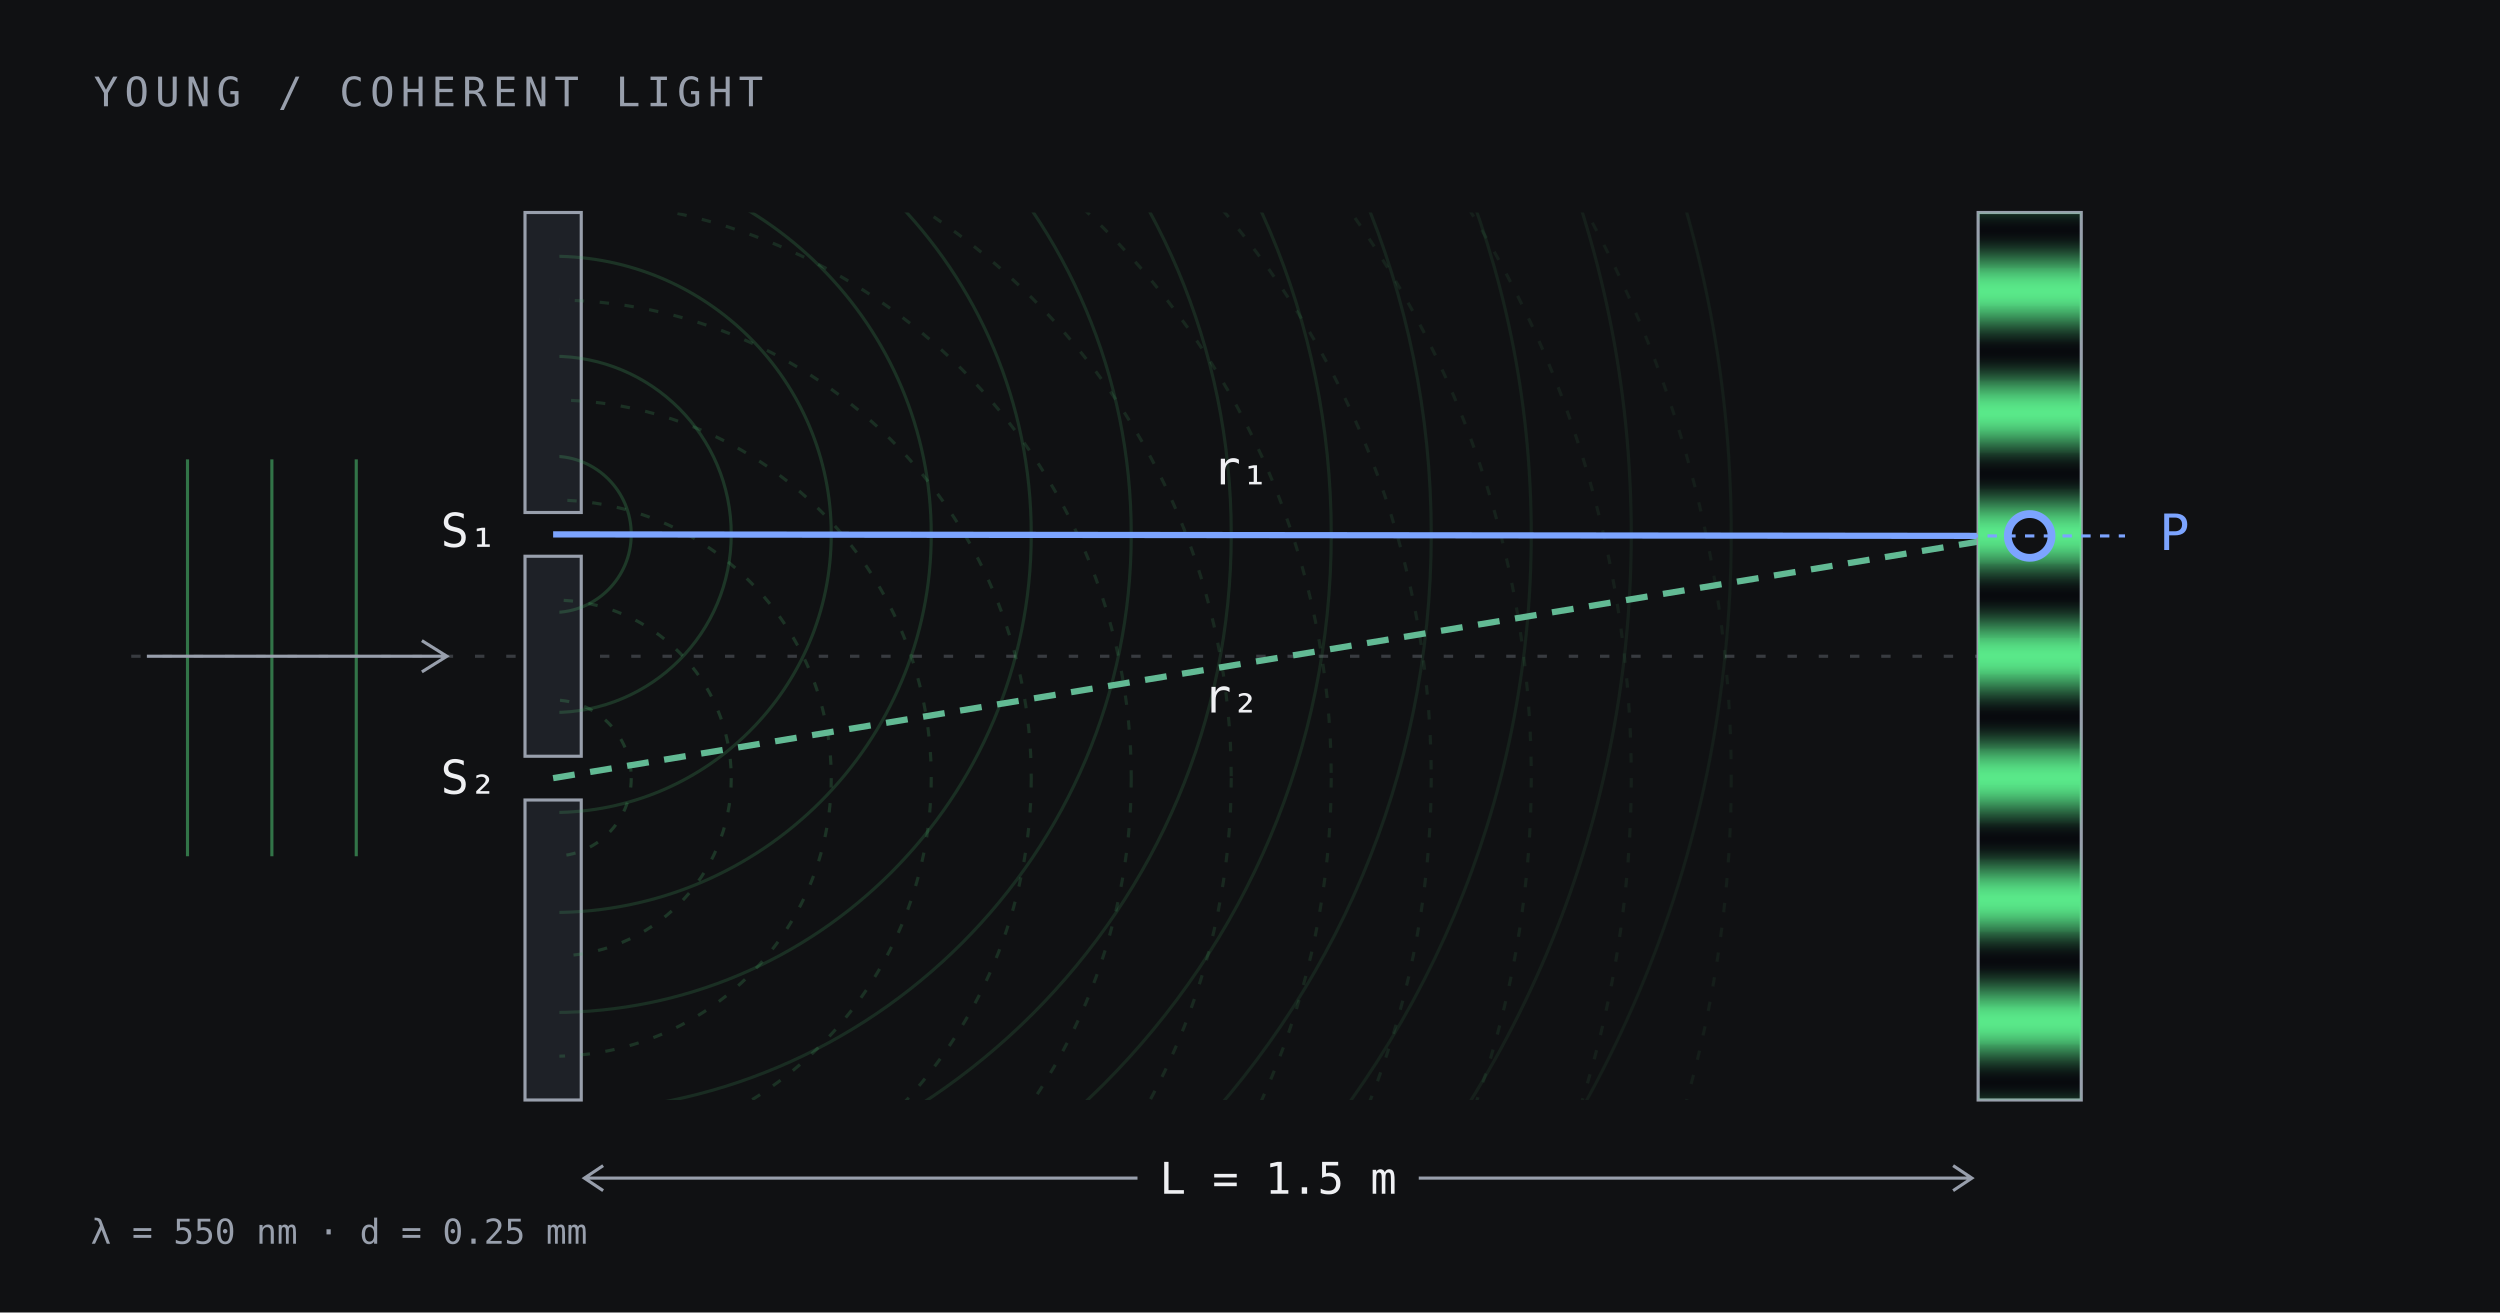
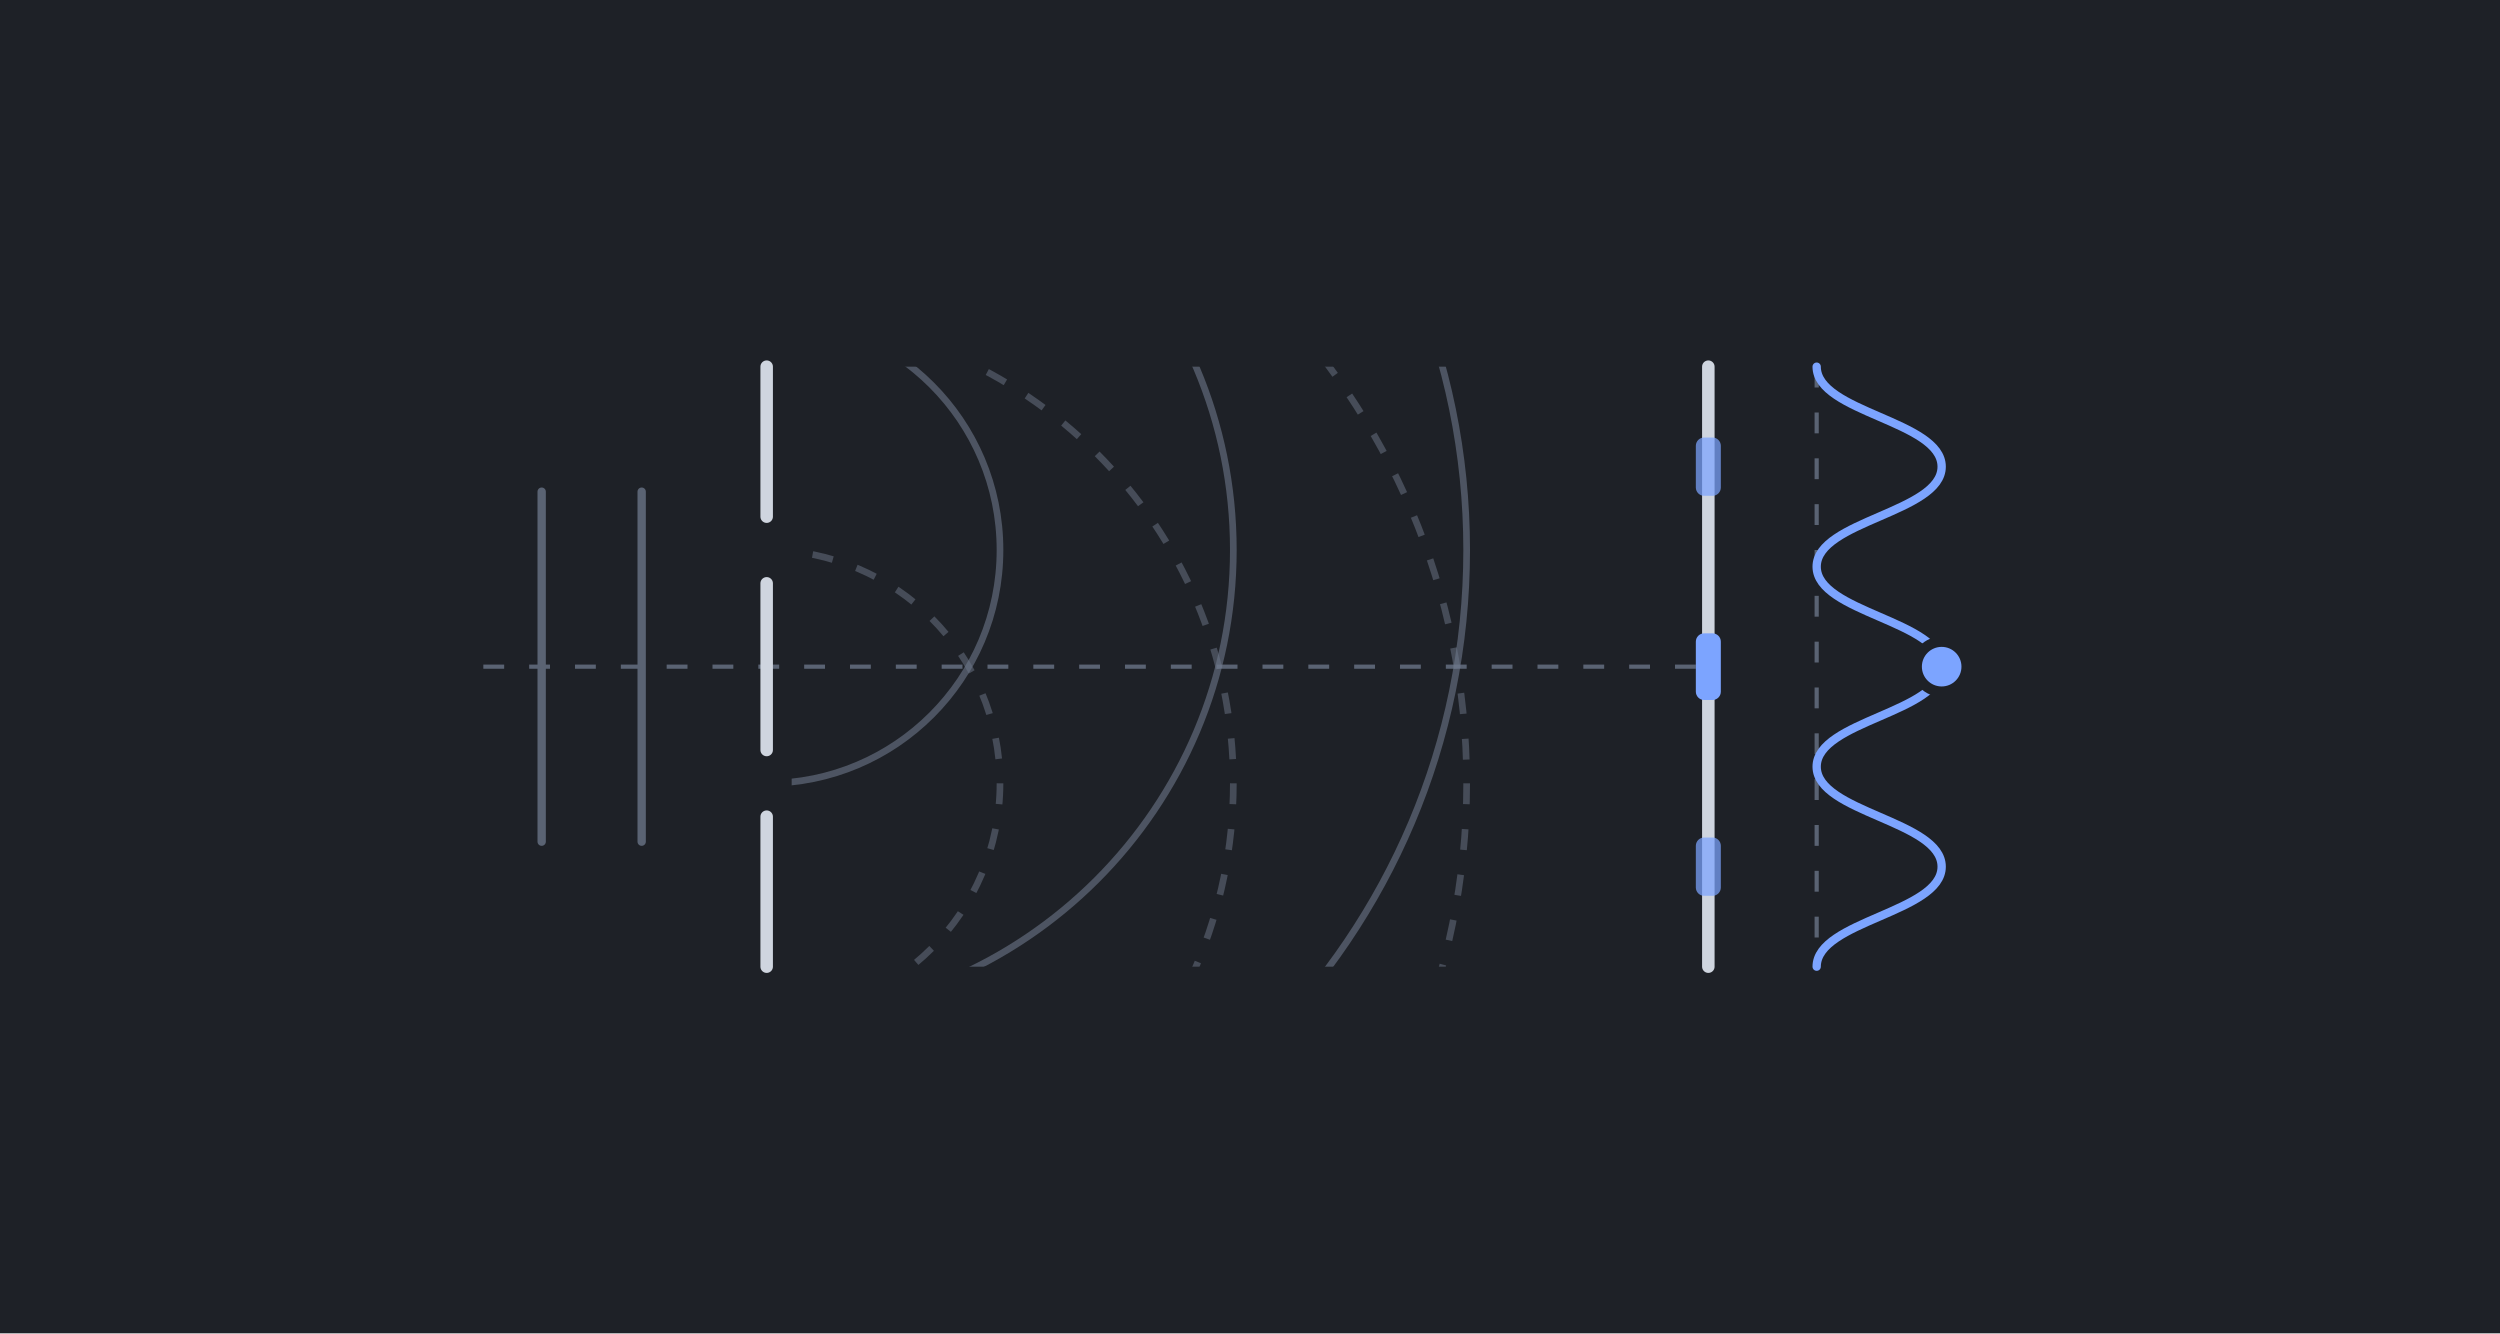
- <svg xmlns="http://www.w3.org/2000/svg" viewBox="0 0 800 420">
+ <svg xmlns="http://www.w3.org/2000/svg" viewBox="0 0 600 320">
  <defs>
-     <clipPath id="w">
-       <path d="M179 68H632V352H179Z" />
+     <clipPath id="waves">
+       <rect x="190" y="88" width="214" height="144" />
    </clipPath>
-     <linearGradient id="fringes" x1="0" y1="0" x2="0" y2="1">
-       <stop offset="0" stop-color="#59e889" stop-opacity="0.172" />
-       <stop offset="0.002" stop-color="#59e889" stop-opacity="0.14" />
-       <stop offset="0.004" stop-color="#59e889" stop-opacity="0.11" />
-       <stop offset="0.006" stop-color="#59e889" stop-opacity="0.084" />
-       <stop offset="0.008" stop-color="#59e889" stop-opacity="0.061" />
-       <stop offset="0.01" stop-color="#59e889" stop-opacity="0.041" />
-       <stop offset="0.012" stop-color="#59e889" stop-opacity="0.025" />
-       <stop offset="0.014" stop-color="#59e889" stop-opacity="0.013" />
-       <stop offset="0.016" stop-color="#59e889" stop-opacity="0.005" />
-       <stop offset="0.018" stop-color="#59e889" stop-opacity="0.001" />
-       <stop offset="0.02" stop-color="#59e889" stop-opacity="0" />
-       <stop offset="0.021" stop-color="#59e889" stop-opacity="0.004" />
-       <stop offset="0.023" stop-color="#59e889" stop-opacity="0.011" />
-       <stop offset="0.025" stop-color="#59e889" stop-opacity="0.023" />
-       <stop offset="0.027" stop-color="#59e889" stop-opacity="0.038" />
-       <stop offset="0.029" stop-color="#59e889" stop-opacity="0.057" />
-       <stop offset="0.031" stop-color="#59e889" stop-opacity="0.08" />
-       <stop offset="0.033" stop-color="#59e889" stop-opacity="0.105" />
-       <stop offset="0.035" stop-color="#59e889" stop-opacity="0.134" />
-       <stop offset="0.037" stop-color="#59e889" stop-opacity="0.166" />
-       <stop offset="0.039" stop-color="#59e889" stop-opacity="0.201" />
-       <stop offset="0.041" stop-color="#59e889" stop-opacity="0.237" />
-       <stop offset="0.043" stop-color="#59e889" stop-opacity="0.276" />
-       <stop offset="0.045" stop-color="#59e889" stop-opacity="0.317" />
-       <stop offset="0.047" stop-color="#59e889" stop-opacity="0.359" />
-       <stop offset="0.049" stop-color="#59e889" stop-opacity="0.403" />
-       <stop offset="0.051" stop-color="#59e889" stop-opacity="0.447" />
-       <stop offset="0.053" stop-color="#59e889" stop-opacity="0.491" />
-       <stop offset="0.055" stop-color="#59e889" stop-opacity="0.536" />
-       <stop offset="0.057" stop-color="#59e889" stop-opacity="0.58" />
-       <stop offset="0.059" stop-color="#59e889" stop-opacity="0.624" />
-       <stop offset="0.061" stop-color="#59e889" stop-opacity="0.667" />
-       <stop offset="0.062" stop-color="#59e889" stop-opacity="0.708" />
-       <stop offset="0.064" stop-color="#59e889" stop-opacity="0.748" />
-       <stop offset="0.066" stop-color="#59e889" stop-opacity="0.785" />
-       <stop offset="0.068" stop-color="#59e889" stop-opacity="0.821" />
-       <stop offset="0.07" stop-color="#59e889" stop-opacity="0.854" />
-       <stop offset="0.072" stop-color="#59e889" stop-opacity="0.884" />
-       <stop offset="0.074" stop-color="#59e889" stop-opacity="0.911" />
-       <stop offset="0.076" stop-color="#59e889" stop-opacity="0.935" />
-       <stop offset="0.078" stop-color="#59e889" stop-opacity="0.955" />
-       <stop offset="0.08" stop-color="#59e889" stop-opacity="0.972" />
-       <stop offset="0.082" stop-color="#59e889" stop-opacity="0.985" />
-       <stop offset="0.084" stop-color="#59e889" stop-opacity="0.994" />
-       <stop offset="0.086" stop-color="#59e889" stop-opacity="0.999" />
-       <stop offset="0.088" stop-color="#59e889" stop-opacity="1" />
-       <stop offset="0.09" stop-color="#59e889" stop-opacity="0.997" />
-       <stop offset="0.092" stop-color="#59e889" stop-opacity="0.99" />
-       <stop offset="0.094" stop-color="#59e889" stop-opacity="0.98" />
-       <stop offset="0.096" stop-color="#59e889" stop-opacity="0.965" />
-       <stop offset="0.098" stop-color="#59e889" stop-opacity="0.947" />
-       <stop offset="0.1" stop-color="#59e889" stop-opacity="0.925" />
-       <stop offset="0.102" stop-color="#59e889" stop-opacity="0.9" />
-       <stop offset="0.104" stop-color="#59e889" stop-opacity="0.872" />
-       <stop offset="0.105" stop-color="#59e889" stop-opacity="0.841" />
-       <stop offset="0.107" stop-color="#59e889" stop-opacity="0.807" />
-       <stop offset="0.109" stop-color="#59e889" stop-opacity="0.77" />
-       <stop offset="0.111" stop-color="#59e889" stop-opacity="0.732" />
-       <stop offset="0.113" stop-color="#59e889" stop-opacity="0.691" />
-       <stop offset="0.115" stop-color="#59e889" stop-opacity="0.649" />
-       <stop offset="0.117" stop-color="#59e889" stop-opacity="0.606" />
-       <stop offset="0.119" stop-color="#59e889" stop-opacity="0.562" />
-       <stop offset="0.121" stop-color="#59e889" stop-opacity="0.518" />
-       <stop offset="0.123" stop-color="#59e889" stop-opacity="0.473" />
-       <stop offset="0.125" stop-color="#59e889" stop-opacity="0.429" />
-       <stop offset="0.127" stop-color="#59e889" stop-opacity="0.385" />
-       <stop offset="0.129" stop-color="#59e889" stop-opacity="0.342" />
-       <stop offset="0.131" stop-color="#59e889" stop-opacity="0.3" />
-       <stop offset="0.133" stop-color="#59e889" stop-opacity="0.26" />
-       <stop offset="0.135" stop-color="#59e889" stop-opacity="0.222" />
-       <stop offset="0.137" stop-color="#59e889" stop-opacity="0.186" />
-       <stop offset="0.139" stop-color="#59e889" stop-opacity="0.153" />
-       <stop offset="0.141" stop-color="#59e889" stop-opacity="0.122" />
-       <stop offset="0.143" stop-color="#59e889" stop-opacity="0.094" />
-       <stop offset="0.145" stop-color="#59e889" stop-opacity="0.07" />
-       <stop offset="0.146" stop-color="#59e889" stop-opacity="0.049" />
-       <stop offset="0.148" stop-color="#59e889" stop-opacity="0.031" />
-       <stop offset="0.15" stop-color="#59e889" stop-opacity="0.018" />
-       <stop offset="0.152" stop-color="#59e889" stop-opacity="0.008" />
-       <stop offset="0.154" stop-color="#59e889" stop-opacity="0.002" />
-       <stop offset="0.156" stop-color="#59e889" stop-opacity="0" />
-       <stop offset="0.158" stop-color="#59e889" stop-opacity="0.002" />
-       <stop offset="0.16" stop-color="#59e889" stop-opacity="0.008" />
-       <stop offset="0.162" stop-color="#59e889" stop-opacity="0.018" />
-       <stop offset="0.164" stop-color="#59e889" stop-opacity="0.032" />
-       <stop offset="0.166" stop-color="#59e889" stop-opacity="0.049" />
-       <stop offset="0.168" stop-color="#59e889" stop-opacity="0.07" />
-       <stop offset="0.17" stop-color="#59e889" stop-opacity="0.095" />
-       <stop offset="0.172" stop-color="#59e889" stop-opacity="0.122" />
-       <stop offset="0.174" stop-color="#59e889" stop-opacity="0.153" />
-       <stop offset="0.176" stop-color="#59e889" stop-opacity="0.186" />
-       <stop offset="0.178" stop-color="#59e889" stop-opacity="0.222" />
-       <stop offset="0.18" stop-color="#59e889" stop-opacity="0.26" />
-       <stop offset="0.182" stop-color="#59e889" stop-opacity="0.301" />
-       <stop offset="0.184" stop-color="#59e889" stop-opacity="0.342" />
-       <stop offset="0.186" stop-color="#59e889" stop-opacity="0.385" />
-       <stop offset="0.188" stop-color="#59e889" stop-opacity="0.429" />
-       <stop offset="0.189" stop-color="#59e889" stop-opacity="0.473" />
-       <stop offset="0.191" stop-color="#59e889" stop-opacity="0.518" />
-       <stop offset="0.193" stop-color="#59e889" stop-opacity="0.562" />
-       <stop offset="0.195" stop-color="#59e889" stop-opacity="0.606" />
-       <stop offset="0.197" stop-color="#59e889" stop-opacity="0.649" />
-       <stop offset="0.199" stop-color="#59e889" stop-opacity="0.691" />
-       <stop offset="0.201" stop-color="#59e889" stop-opacity="0.732" />
-       <stop offset="0.203" stop-color="#59e889" stop-opacity="0.77" />
-       <stop offset="0.205" stop-color="#59e889" stop-opacity="0.807" />
-       <stop offset="0.207" stop-color="#59e889" stop-opacity="0.841" />
-       <stop offset="0.209" stop-color="#59e889" stop-opacity="0.872" />
-       <stop offset="0.211" stop-color="#59e889" stop-opacity="0.9" />
-       <stop offset="0.213" stop-color="#59e889" stop-opacity="0.925" />
-       <stop offset="0.215" stop-color="#59e889" stop-opacity="0.947" />
-       <stop offset="0.217" stop-color="#59e889" stop-opacity="0.965" />
-       <stop offset="0.219" stop-color="#59e889" stop-opacity="0.98" />
-       <stop offset="0.221" stop-color="#59e889" stop-opacity="0.99" />
-       <stop offset="0.223" stop-color="#59e889" stop-opacity="0.997" />
-       <stop offset="0.225" stop-color="#59e889" stop-opacity="1" />
-       <stop offset="0.227" stop-color="#59e889" stop-opacity="0.999" />
-       <stop offset="0.229" stop-color="#59e889" stop-opacity="0.994" />
-       <stop offset="0.23" stop-color="#59e889" stop-opacity="0.984" />
-       <stop offset="0.232" stop-color="#59e889" stop-opacity="0.972" />
-       <stop offset="0.234" stop-color="#59e889" stop-opacity="0.955" />
-       <stop offset="0.236" stop-color="#59e889" stop-opacity="0.934" />
-       <stop offset="0.238" stop-color="#59e889" stop-opacity="0.911" />
-       <stop offset="0.24" stop-color="#59e889" stop-opacity="0.884" />
-       <stop offset="0.242" stop-color="#59e889" stop-opacity="0.854" />
-       <stop offset="0.244" stop-color="#59e889" stop-opacity="0.821" />
-       <stop offset="0.246" stop-color="#59e889" stop-opacity="0.785" />
-       <stop offset="0.248" stop-color="#59e889" stop-opacity="0.747" />
-       <stop offset="0.25" stop-color="#59e889" stop-opacity="0.708" />
-       <stop offset="0.252" stop-color="#59e889" stop-opacity="0.666" />
-       <stop offset="0.254" stop-color="#59e889" stop-opacity="0.624" />
-       <stop offset="0.256" stop-color="#59e889" stop-opacity="0.58" />
-       <stop offset="0.258" stop-color="#59e889" stop-opacity="0.536" />
-       <stop offset="0.26" stop-color="#59e889" stop-opacity="0.491" />
-       <stop offset="0.262" stop-color="#59e889" stop-opacity="0.447" />
-       <stop offset="0.264" stop-color="#59e889" stop-opacity="0.402" />
-       <stop offset="0.266" stop-color="#59e889" stop-opacity="0.359" />
-       <stop offset="0.268" stop-color="#59e889" stop-opacity="0.317" />
-       <stop offset="0.27" stop-color="#59e889" stop-opacity="0.276" />
-       <stop offset="0.271" stop-color="#59e889" stop-opacity="0.237" />
-       <stop offset="0.273" stop-color="#59e889" stop-opacity="0.2" />
-       <stop offset="0.275" stop-color="#59e889" stop-opacity="0.166" />
-       <stop offset="0.277" stop-color="#59e889" stop-opacity="0.134" />
-       <stop offset="0.279" stop-color="#59e889" stop-opacity="0.105" />
-       <stop offset="0.281" stop-color="#59e889" stop-opacity="0.079" />
-       <stop offset="0.283" stop-color="#59e889" stop-opacity="0.057" />
-       <stop offset="0.285" stop-color="#59e889" stop-opacity="0.038" />
-       <stop offset="0.287" stop-color="#59e889" stop-opacity="0.023" />
-       <stop offset="0.289" stop-color="#59e889" stop-opacity="0.011" />
-       <stop offset="0.291" stop-color="#59e889" stop-opacity="0.004" />
-       <stop offset="0.293" stop-color="#59e889" stop-opacity="0" />
-       <stop offset="0.295" stop-color="#59e889" stop-opacity="0.001" />
-       <stop offset="0.297" stop-color="#59e889" stop-opacity="0.005" />
-       <stop offset="0.299" stop-color="#59e889" stop-opacity="0.013" />
-       <stop offset="0.301" stop-color="#59e889" stop-opacity="0.026" />
-       <stop offset="0.303" stop-color="#59e889" stop-opacity="0.042" />
-       <stop offset="0.305" stop-color="#59e889" stop-opacity="0.061" />
-       <stop offset="0.307" stop-color="#59e889" stop-opacity="0.084" />
-       <stop offset="0.309" stop-color="#59e889" stop-opacity="0.111" />
-       <stop offset="0.311" stop-color="#59e889" stop-opacity="0.14" />
-       <stop offset="0.312" stop-color="#59e889" stop-opacity="0.173" />
-       <stop offset="0.314" stop-color="#59e889" stop-opacity="0.208" />
-       <stop offset="0.316" stop-color="#59e889" stop-opacity="0.245" />
-       <stop offset="0.318" stop-color="#59e889" stop-opacity="0.284" />
-       <stop offset="0.32" stop-color="#59e889" stop-opacity="0.325" />
-       <stop offset="0.322" stop-color="#59e889" stop-opacity="0.368" />
-       <stop offset="0.324" stop-color="#59e889" stop-opacity="0.411" />
-       <stop offset="0.326" stop-color="#59e889" stop-opacity="0.455" />
-       <stop offset="0.328" stop-color="#59e889" stop-opacity="0.5" />
-       <stop offset="0.33" stop-color="#59e889" stop-opacity="0.545" />
-       <stop offset="0.332" stop-color="#59e889" stop-opacity="0.589" />
-       <stop offset="0.334" stop-color="#59e889" stop-opacity="0.632" />
-       <stop offset="0.336" stop-color="#59e889" stop-opacity="0.675" />
-       <stop offset="0.338" stop-color="#59e889" stop-opacity="0.716" />
-       <stop offset="0.34" stop-color="#59e889" stop-opacity="0.755" />
-       <stop offset="0.342" stop-color="#59e889" stop-opacity="0.792" />
-       <stop offset="0.344" stop-color="#59e889" stop-opacity="0.827" />
-       <stop offset="0.346" stop-color="#59e889" stop-opacity="0.86" />
-       <stop offset="0.348" stop-color="#59e889" stop-opacity="0.889" />
-       <stop offset="0.35" stop-color="#59e889" stop-opacity="0.916" />
-       <stop offset="0.352" stop-color="#59e889" stop-opacity="0.939" />
-       <stop offset="0.354" stop-color="#59e889" stop-opacity="0.958" />
-       <stop offset="0.355" stop-color="#59e889" stop-opacity="0.974" />
-       <stop offset="0.357" stop-color="#59e889" stop-opacity="0.987" />
-       <stop offset="0.359" stop-color="#59e889" stop-opacity="0.995" />
-       <stop offset="0.361" stop-color="#59e889" stop-opacity="0.999" />
-       <stop offset="0.363" stop-color="#59e889" stop-opacity="1" />
-       <stop offset="0.365" stop-color="#59e889" stop-opacity="0.996" />
-       <stop offset="0.367" stop-color="#59e889" stop-opacity="0.989" />
-       <stop offset="0.369" stop-color="#59e889" stop-opacity="0.977" />
-       <stop offset="0.371" stop-color="#59e889" stop-opacity="0.962" />
-       <stop offset="0.373" stop-color="#59e889" stop-opacity="0.943" />
-       <stop offset="0.375" stop-color="#59e889" stop-opacity="0.921" />
-       <stop offset="0.377" stop-color="#59e889" stop-opacity="0.895" />
-       <stop offset="0.379" stop-color="#59e889" stop-opacity="0.866" />
-       <stop offset="0.381" stop-color="#59e889" stop-opacity="0.834" />
-       <stop offset="0.383" stop-color="#59e889" stop-opacity="0.8" />
-       <stop offset="0.385" stop-color="#59e889" stop-opacity="0.763" />
-       <stop offset="0.387" stop-color="#59e889" stop-opacity="0.724" />
-       <stop offset="0.389" stop-color="#59e889" stop-opacity="0.683" />
-       <stop offset="0.391" stop-color="#59e889" stop-opacity="0.641" />
-       <stop offset="0.393" stop-color="#59e889" stop-opacity="0.598" />
-       <stop offset="0.395" stop-color="#59e889" stop-opacity="0.553" />
-       <stop offset="0.396" stop-color="#59e889" stop-opacity="0.509" />
-       <stop offset="0.398" stop-color="#59e889" stop-opacity="0.464" />
-       <stop offset="0.4" stop-color="#59e889" stop-opacity="0.42" />
-       <stop offset="0.402" stop-color="#59e889" stop-opacity="0.376" />
-       <stop offset="0.404" stop-color="#59e889" stop-opacity="0.334" />
-       <stop offset="0.406" stop-color="#59e889" stop-opacity="0.292" />
-       <stop offset="0.408" stop-color="#59e889" stop-opacity="0.253" />
-       <stop offset="0.41" stop-color="#59e889" stop-opacity="0.215" />
-       <stop offset="0.412" stop-color="#59e889" stop-opacity="0.179" />
-       <stop offset="0.414" stop-color="#59e889" stop-opacity="0.146" />
-       <stop offset="0.416" stop-color="#59e889" stop-opacity="0.116" />
-       <stop offset="0.418" stop-color="#59e889" stop-opacity="0.089" />
-       <stop offset="0.42" stop-color="#59e889" stop-opacity="0.066" />
-       <stop offset="0.422" stop-color="#59e889" stop-opacity="0.045" />
-       <stop offset="0.424" stop-color="#59e889" stop-opacity="0.028" />
-       <stop offset="0.426" stop-color="#59e889" stop-opacity="0.016" />
-       <stop offset="0.428" stop-color="#59e889" stop-opacity="0.006" />
-       <stop offset="0.43" stop-color="#59e889" stop-opacity="0.001" />
-       <stop offset="0.432" stop-color="#59e889" stop-opacity="0" />
-       <stop offset="0.434" stop-color="#59e889" stop-opacity="0.003" />
-       <stop offset="0.436" stop-color="#59e889" stop-opacity="0.01" />
-       <stop offset="0.438" stop-color="#59e889" stop-opacity="0.02" />
-       <stop offset="0.439" stop-color="#59e889" stop-opacity="0.035" />
-       <stop offset="0.441" stop-color="#59e889" stop-opacity="0.053" />
-       <stop offset="0.443" stop-color="#59e889" stop-opacity="0.075" />
-       <stop offset="0.445" stop-color="#59e889" stop-opacity="0.1" />
-       <stop offset="0.447" stop-color="#59e889" stop-opacity="0.128" />
-       <stop offset="0.449" stop-color="#59e889" stop-opacity="0.159" />
-       <stop offset="0.451" stop-color="#59e889" stop-opacity="0.193" />
-       <stop offset="0.453" stop-color="#59e889" stop-opacity="0.23" />
-       <stop offset="0.455" stop-color="#59e889" stop-opacity="0.268" />
-       <stop offset="0.457" stop-color="#59e889" stop-opacity="0.309" />
-       <stop offset="0.459" stop-color="#59e889" stop-opacity="0.351" />
-       <stop offset="0.461" stop-color="#59e889" stop-opacity="0.394" />
-       <stop offset="0.463" stop-color="#59e889" stop-opacity="0.438" />
-       <stop offset="0.465" stop-color="#59e889" stop-opacity="0.482" />
-       <stop offset="0.467" stop-color="#59e889" stop-opacity="0.527" />
-       <stop offset="0.469" stop-color="#59e889" stop-opacity="0.571" />
-       <stop offset="0.471" stop-color="#59e889" stop-opacity="0.615" />
-       <stop offset="0.473" stop-color="#59e889" stop-opacity="0.658" />
-       <stop offset="0.475" stop-color="#59e889" stop-opacity="0.7" />
-       <stop offset="0.477" stop-color="#59e889" stop-opacity="0.74" />
-       <stop offset="0.479" stop-color="#59e889" stop-opacity="0.778" />
-       <stop offset="0.48" stop-color="#59e889" stop-opacity="0.814" />
-       <stop offset="0.482" stop-color="#59e889" stop-opacity="0.847" />
-       <stop offset="0.484" stop-color="#59e889" stop-opacity="0.878" />
-       <stop offset="0.486" stop-color="#59e889" stop-opacity="0.906" />
-       <stop offset="0.488" stop-color="#59e889" stop-opacity="0.93" />
-       <stop offset="0.49" stop-color="#59e889" stop-opacity="0.951" />
-       <stop offset="0.492" stop-color="#59e889" stop-opacity="0.968" />
-       <stop offset="0.494" stop-color="#59e889" stop-opacity="0.982" />
-       <stop offset="0.496" stop-color="#59e889" stop-opacity="0.992" />
-       <stop offset="0.498" stop-color="#59e889" stop-opacity="0.998" />
-       <stop offset="0.5" stop-color="#59e889" stop-opacity="1" />
-       <stop offset="0.502" stop-color="#59e889" stop-opacity="0.998" />
-       <stop offset="0.504" stop-color="#59e889" stop-opacity="0.992" />
-       <stop offset="0.506" stop-color="#59e889" stop-opacity="0.982" />
-       <stop offset="0.508" stop-color="#59e889" stop-opacity="0.968" />
-       <stop offset="0.51" stop-color="#59e889" stop-opacity="0.951" />
-       <stop offset="0.512" stop-color="#59e889" stop-opacity="0.93" />
-       <stop offset="0.514" stop-color="#59e889" stop-opacity="0.906" />
-       <stop offset="0.516" stop-color="#59e889" stop-opacity="0.878" />
-       <stop offset="0.518" stop-color="#59e889" stop-opacity="0.847" />
-       <stop offset="0.52" stop-color="#59e889" stop-opacity="0.814" />
-       <stop offset="0.521" stop-color="#59e889" stop-opacity="0.778" />
-       <stop offset="0.523" stop-color="#59e889" stop-opacity="0.74" />
-       <stop offset="0.525" stop-color="#59e889" stop-opacity="0.7" />
-       <stop offset="0.527" stop-color="#59e889" stop-opacity="0.658" />
-       <stop offset="0.529" stop-color="#59e889" stop-opacity="0.615" />
-       <stop offset="0.531" stop-color="#59e889" stop-opacity="0.571" />
-       <stop offset="0.533" stop-color="#59e889" stop-opacity="0.527" />
-       <stop offset="0.535" stop-color="#59e889" stop-opacity="0.482" />
-       <stop offset="0.537" stop-color="#59e889" stop-opacity="0.438" />
-       <stop offset="0.539" stop-color="#59e889" stop-opacity="0.394" />
-       <stop offset="0.541" stop-color="#59e889" stop-opacity="0.351" />
-       <stop offset="0.543" stop-color="#59e889" stop-opacity="0.309" />
-       <stop offset="0.545" stop-color="#59e889" stop-opacity="0.268" />
-       <stop offset="0.547" stop-color="#59e889" stop-opacity="0.23" />
-       <stop offset="0.549" stop-color="#59e889" stop-opacity="0.193" />
-       <stop offset="0.551" stop-color="#59e889" stop-opacity="0.159" />
-       <stop offset="0.553" stop-color="#59e889" stop-opacity="0.128" />
-       <stop offset="0.555" stop-color="#59e889" stop-opacity="0.1" />
-       <stop offset="0.557" stop-color="#59e889" stop-opacity="0.075" />
-       <stop offset="0.559" stop-color="#59e889" stop-opacity="0.053" />
-       <stop offset="0.561" stop-color="#59e889" stop-opacity="0.035" />
-       <stop offset="0.562" stop-color="#59e889" stop-opacity="0.02" />
-       <stop offset="0.564" stop-color="#59e889" stop-opacity="0.01" />
-       <stop offset="0.566" stop-color="#59e889" stop-opacity="0.003" />
-       <stop offset="0.568" stop-color="#59e889" stop-opacity="0" />
-       <stop offset="0.57" stop-color="#59e889" stop-opacity="0.001" />
-       <stop offset="0.572" stop-color="#59e889" stop-opacity="0.006" />
-       <stop offset="0.574" stop-color="#59e889" stop-opacity="0.016" />
-       <stop offset="0.576" stop-color="#59e889" stop-opacity="0.028" />
-       <stop offset="0.578" stop-color="#59e889" stop-opacity="0.045" />
-       <stop offset="0.58" stop-color="#59e889" stop-opacity="0.066" />
-       <stop offset="0.582" stop-color="#59e889" stop-opacity="0.089" />
-       <stop offset="0.584" stop-color="#59e889" stop-opacity="0.116" />
-       <stop offset="0.586" stop-color="#59e889" stop-opacity="0.146" />
-       <stop offset="0.588" stop-color="#59e889" stop-opacity="0.179" />
-       <stop offset="0.59" stop-color="#59e889" stop-opacity="0.215" />
-       <stop offset="0.592" stop-color="#59e889" stop-opacity="0.253" />
-       <stop offset="0.594" stop-color="#59e889" stop-opacity="0.292" />
-       <stop offset="0.596" stop-color="#59e889" stop-opacity="0.334" />
-       <stop offset="0.598" stop-color="#59e889" stop-opacity="0.376" />
-       <stop offset="0.6" stop-color="#59e889" stop-opacity="0.42" />
-       <stop offset="0.602" stop-color="#59e889" stop-opacity="0.464" />
-       <stop offset="0.604" stop-color="#59e889" stop-opacity="0.509" />
-       <stop offset="0.605" stop-color="#59e889" stop-opacity="0.553" />
-       <stop offset="0.607" stop-color="#59e889" stop-opacity="0.598" />
-       <stop offset="0.609" stop-color="#59e889" stop-opacity="0.641" />
-       <stop offset="0.611" stop-color="#59e889" stop-opacity="0.683" />
-       <stop offset="0.613" stop-color="#59e889" stop-opacity="0.724" />
-       <stop offset="0.615" stop-color="#59e889" stop-opacity="0.763" />
-       <stop offset="0.617" stop-color="#59e889" stop-opacity="0.8" />
-       <stop offset="0.619" stop-color="#59e889" stop-opacity="0.834" />
-       <stop offset="0.621" stop-color="#59e889" stop-opacity="0.866" />
-       <stop offset="0.623" stop-color="#59e889" stop-opacity="0.895" />
-       <stop offset="0.625" stop-color="#59e889" stop-opacity="0.921" />
-       <stop offset="0.627" stop-color="#59e889" stop-opacity="0.943" />
-       <stop offset="0.629" stop-color="#59e889" stop-opacity="0.962" />
-       <stop offset="0.631" stop-color="#59e889" stop-opacity="0.977" />
-       <stop offset="0.633" stop-color="#59e889" stop-opacity="0.989" />
-       <stop offset="0.635" stop-color="#59e889" stop-opacity="0.996" />
-       <stop offset="0.637" stop-color="#59e889" stop-opacity="1" />
-       <stop offset="0.639" stop-color="#59e889" stop-opacity="0.999" />
-       <stop offset="0.641" stop-color="#59e889" stop-opacity="0.995" />
-       <stop offset="0.643" stop-color="#59e889" stop-opacity="0.987" />
-       <stop offset="0.645" stop-color="#59e889" stop-opacity="0.974" />
-       <stop offset="0.646" stop-color="#59e889" stop-opacity="0.958" />
-       <stop offset="0.648" stop-color="#59e889" stop-opacity="0.939" />
-       <stop offset="0.65" stop-color="#59e889" stop-opacity="0.916" />
-       <stop offset="0.652" stop-color="#59e889" stop-opacity="0.889" />
-       <stop offset="0.654" stop-color="#59e889" stop-opacity="0.86" />
-       <stop offset="0.656" stop-color="#59e889" stop-opacity="0.827" />
-       <stop offset="0.658" stop-color="#59e889" stop-opacity="0.792" />
-       <stop offset="0.66" stop-color="#59e889" stop-opacity="0.755" />
-       <stop offset="0.662" stop-color="#59e889" stop-opacity="0.716" />
-       <stop offset="0.664" stop-color="#59e889" stop-opacity="0.675" />
-       <stop offset="0.666" stop-color="#59e889" stop-opacity="0.632" />
-       <stop offset="0.668" stop-color="#59e889" stop-opacity="0.589" />
-       <stop offset="0.67" stop-color="#59e889" stop-opacity="0.545" />
-       <stop offset="0.672" stop-color="#59e889" stop-opacity="0.5" />
-       <stop offset="0.674" stop-color="#59e889" stop-opacity="0.455" />
-       <stop offset="0.676" stop-color="#59e889" stop-opacity="0.411" />
-       <stop offset="0.678" stop-color="#59e889" stop-opacity="0.368" />
-       <stop offset="0.68" stop-color="#59e889" stop-opacity="0.325" />
-       <stop offset="0.682" stop-color="#59e889" stop-opacity="0.284" />
-       <stop offset="0.684" stop-color="#59e889" stop-opacity="0.245" />
-       <stop offset="0.686" stop-color="#59e889" stop-opacity="0.208" />
-       <stop offset="0.688" stop-color="#59e889" stop-opacity="0.173" />
-       <stop offset="0.689" stop-color="#59e889" stop-opacity="0.14" />
-       <stop offset="0.691" stop-color="#59e889" stop-opacity="0.111" />
-       <stop offset="0.693" stop-color="#59e889" stop-opacity="0.084" />
-       <stop offset="0.695" stop-color="#59e889" stop-opacity="0.061" />
-       <stop offset="0.697" stop-color="#59e889" stop-opacity="0.042" />
-       <stop offset="0.699" stop-color="#59e889" stop-opacity="0.026" />
-       <stop offset="0.701" stop-color="#59e889" stop-opacity="0.013" />
-       <stop offset="0.703" stop-color="#59e889" stop-opacity="0.005" />
-       <stop offset="0.705" stop-color="#59e889" stop-opacity="0.001" />
-       <stop offset="0.707" stop-color="#59e889" stop-opacity="0" />
-       <stop offset="0.709" stop-color="#59e889" stop-opacity="0.004" />
-       <stop offset="0.711" stop-color="#59e889" stop-opacity="0.011" />
-       <stop offset="0.713" stop-color="#59e889" stop-opacity="0.023" />
-       <stop offset="0.715" stop-color="#59e889" stop-opacity="0.038" />
-       <stop offset="0.717" stop-color="#59e889" stop-opacity="0.057" />
-       <stop offset="0.719" stop-color="#59e889" stop-opacity="0.079" />
-       <stop offset="0.721" stop-color="#59e889" stop-opacity="0.105" />
-       <stop offset="0.723" stop-color="#59e889" stop-opacity="0.134" />
-       <stop offset="0.725" stop-color="#59e889" stop-opacity="0.166" />
-       <stop offset="0.727" stop-color="#59e889" stop-opacity="0.2" />
-       <stop offset="0.729" stop-color="#59e889" stop-opacity="0.237" />
-       <stop offset="0.73" stop-color="#59e889" stop-opacity="0.276" />
-       <stop offset="0.732" stop-color="#59e889" stop-opacity="0.317" />
-       <stop offset="0.734" stop-color="#59e889" stop-opacity="0.359" />
-       <stop offset="0.736" stop-color="#59e889" stop-opacity="0.402" />
-       <stop offset="0.738" stop-color="#59e889" stop-opacity="0.447" />
-       <stop offset="0.74" stop-color="#59e889" stop-opacity="0.491" />
-       <stop offset="0.742" stop-color="#59e889" stop-opacity="0.536" />
-       <stop offset="0.744" stop-color="#59e889" stop-opacity="0.58" />
-       <stop offset="0.746" stop-color="#59e889" stop-opacity="0.624" />
-       <stop offset="0.748" stop-color="#59e889" stop-opacity="0.666" />
-       <stop offset="0.75" stop-color="#59e889" stop-opacity="0.708" />
-       <stop offset="0.752" stop-color="#59e889" stop-opacity="0.747" />
-       <stop offset="0.754" stop-color="#59e889" stop-opacity="0.785" />
-       <stop offset="0.756" stop-color="#59e889" stop-opacity="0.821" />
-       <stop offset="0.758" stop-color="#59e889" stop-opacity="0.854" />
-       <stop offset="0.76" stop-color="#59e889" stop-opacity="0.884" />
-       <stop offset="0.762" stop-color="#59e889" stop-opacity="0.911" />
-       <stop offset="0.764" stop-color="#59e889" stop-opacity="0.934" />
-       <stop offset="0.766" stop-color="#59e889" stop-opacity="0.955" />
-       <stop offset="0.768" stop-color="#59e889" stop-opacity="0.972" />
-       <stop offset="0.77" stop-color="#59e889" stop-opacity="0.984" />
-       <stop offset="0.771" stop-color="#59e889" stop-opacity="0.994" />
-       <stop offset="0.773" stop-color="#59e889" stop-opacity="0.999" />
-       <stop offset="0.775" stop-color="#59e889" stop-opacity="1" />
-       <stop offset="0.777" stop-color="#59e889" stop-opacity="0.997" />
-       <stop offset="0.779" stop-color="#59e889" stop-opacity="0.99" />
-       <stop offset="0.781" stop-color="#59e889" stop-opacity="0.98" />
-       <stop offset="0.783" stop-color="#59e889" stop-opacity="0.965" />
-       <stop offset="0.785" stop-color="#59e889" stop-opacity="0.947" />
-       <stop offset="0.787" stop-color="#59e889" stop-opacity="0.925" />
-       <stop offset="0.789" stop-color="#59e889" stop-opacity="0.9" />
-       <stop offset="0.791" stop-color="#59e889" stop-opacity="0.872" />
-       <stop offset="0.793" stop-color="#59e889" stop-opacity="0.841" />
-       <stop offset="0.795" stop-color="#59e889" stop-opacity="0.807" />
-       <stop offset="0.797" stop-color="#59e889" stop-opacity="0.77" />
-       <stop offset="0.799" stop-color="#59e889" stop-opacity="0.732" />
-       <stop offset="0.801" stop-color="#59e889" stop-opacity="0.691" />
-       <stop offset="0.803" stop-color="#59e889" stop-opacity="0.649" />
-       <stop offset="0.805" stop-color="#59e889" stop-opacity="0.606" />
-       <stop offset="0.807" stop-color="#59e889" stop-opacity="0.562" />
-       <stop offset="0.809" stop-color="#59e889" stop-opacity="0.518" />
-       <stop offset="0.811" stop-color="#59e889" stop-opacity="0.473" />
-       <stop offset="0.812" stop-color="#59e889" stop-opacity="0.429" />
-       <stop offset="0.814" stop-color="#59e889" stop-opacity="0.385" />
-       <stop offset="0.816" stop-color="#59e889" stop-opacity="0.342" />
-       <stop offset="0.818" stop-color="#59e889" stop-opacity="0.301" />
-       <stop offset="0.82" stop-color="#59e889" stop-opacity="0.26" />
-       <stop offset="0.822" stop-color="#59e889" stop-opacity="0.222" />
-       <stop offset="0.824" stop-color="#59e889" stop-opacity="0.186" />
-       <stop offset="0.826" stop-color="#59e889" stop-opacity="0.153" />
-       <stop offset="0.828" stop-color="#59e889" stop-opacity="0.122" />
-       <stop offset="0.83" stop-color="#59e889" stop-opacity="0.095" />
-       <stop offset="0.832" stop-color="#59e889" stop-opacity="0.07" />
-       <stop offset="0.834" stop-color="#59e889" stop-opacity="0.049" />
-       <stop offset="0.836" stop-color="#59e889" stop-opacity="0.032" />
-       <stop offset="0.838" stop-color="#59e889" stop-opacity="0.018" />
-       <stop offset="0.84" stop-color="#59e889" stop-opacity="0.008" />
-       <stop offset="0.842" stop-color="#59e889" stop-opacity="0.002" />
-       <stop offset="0.844" stop-color="#59e889" stop-opacity="0" />
-       <stop offset="0.846" stop-color="#59e889" stop-opacity="0.002" />
-       <stop offset="0.848" stop-color="#59e889" stop-opacity="0.008" />
-       <stop offset="0.85" stop-color="#59e889" stop-opacity="0.018" />
-       <stop offset="0.852" stop-color="#59e889" stop-opacity="0.031" />
-       <stop offset="0.854" stop-color="#59e889" stop-opacity="0.049" />
-       <stop offset="0.855" stop-color="#59e889" stop-opacity="0.07" />
-       <stop offset="0.857" stop-color="#59e889" stop-opacity="0.094" />
-       <stop offset="0.859" stop-color="#59e889" stop-opacity="0.122" />
-       <stop offset="0.861" stop-color="#59e889" stop-opacity="0.153" />
-       <stop offset="0.863" stop-color="#59e889" stop-opacity="0.186" />
-       <stop offset="0.865" stop-color="#59e889" stop-opacity="0.222" />
-       <stop offset="0.867" stop-color="#59e889" stop-opacity="0.26" />
-       <stop offset="0.869" stop-color="#59e889" stop-opacity="0.3" />
-       <stop offset="0.871" stop-color="#59e889" stop-opacity="0.342" />
-       <stop offset="0.873" stop-color="#59e889" stop-opacity="0.385" />
-       <stop offset="0.875" stop-color="#59e889" stop-opacity="0.429" />
-       <stop offset="0.877" stop-color="#59e889" stop-opacity="0.473" />
-       <stop offset="0.879" stop-color="#59e889" stop-opacity="0.518" />
-       <stop offset="0.881" stop-color="#59e889" stop-opacity="0.562" />
-       <stop offset="0.883" stop-color="#59e889" stop-opacity="0.606" />
-       <stop offset="0.885" stop-color="#59e889" stop-opacity="0.649" />
-       <stop offset="0.887" stop-color="#59e889" stop-opacity="0.691" />
-       <stop offset="0.889" stop-color="#59e889" stop-opacity="0.732" />
-       <stop offset="0.891" stop-color="#59e889" stop-opacity="0.77" />
-       <stop offset="0.893" stop-color="#59e889" stop-opacity="0.807" />
-       <stop offset="0.895" stop-color="#59e889" stop-opacity="0.841" />
-       <stop offset="0.896" stop-color="#59e889" stop-opacity="0.872" />
-       <stop offset="0.898" stop-color="#59e889" stop-opacity="0.9" />
-       <stop offset="0.9" stop-color="#59e889" stop-opacity="0.925" />
-       <stop offset="0.902" stop-color="#59e889" stop-opacity="0.947" />
-       <stop offset="0.904" stop-color="#59e889" stop-opacity="0.965" />
-       <stop offset="0.906" stop-color="#59e889" stop-opacity="0.98" />
-       <stop offset="0.908" stop-color="#59e889" stop-opacity="0.99" />
-       <stop offset="0.91" stop-color="#59e889" stop-opacity="0.997" />
-       <stop offset="0.912" stop-color="#59e889" stop-opacity="1" />
-       <stop offset="0.914" stop-color="#59e889" stop-opacity="0.999" />
-       <stop offset="0.916" stop-color="#59e889" stop-opacity="0.994" />
-       <stop offset="0.918" stop-color="#59e889" stop-opacity="0.985" />
-       <stop offset="0.92" stop-color="#59e889" stop-opacity="0.972" />
-       <stop offset="0.922" stop-color="#59e889" stop-opacity="0.955" />
-       <stop offset="0.924" stop-color="#59e889" stop-opacity="0.935" />
-       <stop offset="0.926" stop-color="#59e889" stop-opacity="0.911" />
-       <stop offset="0.928" stop-color="#59e889" stop-opacity="0.884" />
-       <stop offset="0.93" stop-color="#59e889" stop-opacity="0.854" />
-       <stop offset="0.932" stop-color="#59e889" stop-opacity="0.821" />
-       <stop offset="0.934" stop-color="#59e889" stop-opacity="0.785" />
-       <stop offset="0.936" stop-color="#59e889" stop-opacity="0.748" />
-       <stop offset="0.938" stop-color="#59e889" stop-opacity="0.708" />
-       <stop offset="0.939" stop-color="#59e889" stop-opacity="0.667" />
-       <stop offset="0.941" stop-color="#59e889" stop-opacity="0.624" />
-       <stop offset="0.943" stop-color="#59e889" stop-opacity="0.58" />
-       <stop offset="0.945" stop-color="#59e889" stop-opacity="0.536" />
-       <stop offset="0.947" stop-color="#59e889" stop-opacity="0.491" />
-       <stop offset="0.949" stop-color="#59e889" stop-opacity="0.447" />
-       <stop offset="0.951" stop-color="#59e889" stop-opacity="0.403" />
-       <stop offset="0.953" stop-color="#59e889" stop-opacity="0.359" />
-       <stop offset="0.955" stop-color="#59e889" stop-opacity="0.317" />
-       <stop offset="0.957" stop-color="#59e889" stop-opacity="0.276" />
-       <stop offset="0.959" stop-color="#59e889" stop-opacity="0.237" />
-       <stop offset="0.961" stop-color="#59e889" stop-opacity="0.201" />
-       <stop offset="0.963" stop-color="#59e889" stop-opacity="0.166" />
-       <stop offset="0.965" stop-color="#59e889" stop-opacity="0.134" />
-       <stop offset="0.967" stop-color="#59e889" stop-opacity="0.105" />
-       <stop offset="0.969" stop-color="#59e889" stop-opacity="0.08" />
-       <stop offset="0.971" stop-color="#59e889" stop-opacity="0.057" />
-       <stop offset="0.973" stop-color="#59e889" stop-opacity="0.038" />
-       <stop offset="0.975" stop-color="#59e889" stop-opacity="0.023" />
-       <stop offset="0.977" stop-color="#59e889" stop-opacity="0.011" />
-       <stop offset="0.979" stop-color="#59e889" stop-opacity="0.004" />
-       <stop offset="0.98" stop-color="#59e889" stop-opacity="0" />
-       <stop offset="0.982" stop-color="#59e889" stop-opacity="0.001" />
-       <stop offset="0.984" stop-color="#59e889" stop-opacity="0.005" />
-       <stop offset="0.986" stop-color="#59e889" stop-opacity="0.013" />
-       <stop offset="0.988" stop-color="#59e889" stop-opacity="0.025" />
-       <stop offset="0.99" stop-color="#59e889" stop-opacity="0.041" />
-       <stop offset="0.992" stop-color="#59e889" stop-opacity="0.061" />
-       <stop offset="0.994" stop-color="#59e889" stop-opacity="0.084" />
-       <stop offset="0.996" stop-color="#59e889" stop-opacity="0.11" />
-       <stop offset="0.998" stop-color="#59e889" stop-opacity="0.14" />
-       <stop offset="1" stop-color="#59e889" stop-opacity="0.172" />
-     </linearGradient>
  </defs>
-   <rect width="800" height="420" fill="#101113" />
-   <text x="30" y="34" fill="#989fac" font-family="monospace" font-size="13" letter-spacing="2">YOUNG / COHERENT LIGHT</text>
-   <path d="M42 210H635" fill="none" stroke="#989fac" stroke-dasharray="3 7" opacity=".3" />
-   <g stroke="#4ab66b" opacity=".6">
-     <path d="M60 147V274M87 147V274M114 147V274" />
+   <path fill="#1e2127" d="M0 0h600v320H0z" />
+   <path d="M116 160h294M436 88v144" fill="none" stroke="#5a6373" stroke-dasharray="5 6" />
+   <path d="M130 118v84M154 118v84" fill="none" stroke="#5a6373" stroke-width="2" stroke-linecap="round" />
+   <g fill="none" stroke="#6d7789" stroke-width="1.6" clip-path="url(#waves)">
+     <g opacity="0.6">
+       <circle cx="184" cy="132" r="56" />
+       <circle cx="184" cy="132" r="112" />
+       <circle cx="184" cy="132" r="168" />
+     </g>
+     <g stroke-dasharray="5 6" opacity="0.5">
+       <circle cx="184" cy="188" r="56" />
+       <circle cx="184" cy="188" r="112" />
+       <circle cx="184" cy="188" r="168" />
+     </g>
  </g>
-   <path d="M47 210h96m-8-5 8 5-8 5" fill="none" stroke="#989fac" />
-   <path d="M168 68h18v96h-18zM168 178h18v64h-18zM168 256h18v96h-18z" fill="#1e2127" stroke="#989fac" />
-   <g fill="none" clip-path="url(#w)">
-     <circle cx="177" cy="171" r="25" stroke="#4ab66b" opacity="0.240" />
-     <circle cx="177" cy="249" r="25" stroke="#4ab66b" stroke-dasharray="3 5" opacity="0.240" />
-     <circle cx="177" cy="171" r="57" stroke="#4ab66b" opacity="0.225" />
-     <circle cx="177" cy="249" r="57" stroke="#4ab66b" stroke-dasharray="3 5" opacity="0.225" />
-     <circle cx="177" cy="171" r="89" stroke="#4ab66b" opacity="0.210" />
-     <circle cx="177" cy="249" r="89" stroke="#4ab66b" stroke-dasharray="3 5" opacity="0.210" />
-     <circle cx="177" cy="171" r="121" stroke="#4ab66b" opacity="0.195" />
-     <circle cx="177" cy="249" r="121" stroke="#4ab66b" stroke-dasharray="3 5" opacity="0.195" />
-     <circle cx="177" cy="171" r="153" stroke="#4ab66b" opacity="0.180" />
-     <circle cx="177" cy="249" r="153" stroke="#4ab66b" stroke-dasharray="3 5" opacity="0.180" />
-     <circle cx="177" cy="171" r="185" stroke="#4ab66b" opacity="0.165" />
-     <circle cx="177" cy="249" r="185" stroke="#4ab66b" stroke-dasharray="3 5" opacity="0.165" />
-     <circle cx="177" cy="171" r="217" stroke="#4ab66b" opacity="0.150" />
-     <circle cx="177" cy="249" r="217" stroke="#4ab66b" stroke-dasharray="3 5" opacity="0.150" />
-     <circle cx="177" cy="171" r="249" stroke="#4ab66b" opacity="0.135" />
-     <circle cx="177" cy="249" r="249" stroke="#4ab66b" stroke-dasharray="3 5" opacity="0.135" />
-     <circle cx="177" cy="171" r="281" stroke="#4ab66b" opacity="0.120" />
-     <circle cx="177" cy="249" r="281" stroke="#4ab66b" stroke-dasharray="3 5" opacity="0.120" />
-     <circle cx="177" cy="171" r="313" stroke="#4ab66b" opacity="0.105" />
-     <circle cx="177" cy="249" r="313" stroke="#4ab66b" stroke-dasharray="3 5" opacity="0.105" />
-     <circle cx="177" cy="171" r="345" stroke="#4ab66b" opacity="0.090" />
-     <circle cx="177" cy="249" r="345" stroke="#4ab66b" stroke-dasharray="3 5" opacity="0.090" />
-     <circle cx="177" cy="171" r="377" stroke="#4ab66b" opacity="0.075" />
-     <circle cx="177" cy="249" r="377" stroke="#4ab66b" stroke-dasharray="3 5" opacity="0.075" />
+   <path d="M184 88v36M184 140v40M184 196v36M410 88v144" fill="none" stroke="#cfd5df" stroke-width="3" stroke-linecap="round" />
+   <g fill="#7ca4ff">
+     <rect x="407" y="105" width="6" height="14" rx="2" opacity="0.72" />
+     <rect x="407" y="152" width="6" height="16" rx="2" />
+     <rect x="407" y="201" width="6" height="14" rx="2" opacity="0.72" />
  </g>
-   <path d="M177 171L644 171.5" stroke="#7ca4ff" stroke-width="2" fill="none" />
-   <path d="M177 249L644 171.5" stroke="#62ba94" stroke-width="2" stroke-dasharray="7 5" fill="none" />
-   <g fill="#eff0f3" font-family="monospace" font-size="15">
-     <text x="141" y="175">S₁</text>
-     <text x="141" y="254">S₂</text>
-     <text x="388" y="155">r₁</text>
-     <text x="385" y="228">r₂</text>
-   </g>
-   <rect x="633" y="68" width="33" height="284" fill="#080a0e" stroke="#989fac" />
-   <rect x="633" y="68" width="33" height="284" fill="url(#fringes)" />
-   <circle cx="649.5" cy="171.5" r="7" fill="#101113" stroke="#7ca4ff" stroke-width="2.5" />
-   <path d="M624 171.5H680" stroke="#7ca4ff" stroke-dasharray="3 3" />
-   <text x="691" y="176" fill="#7ca4ff" font-family="monospace" font-size="16">P</text>
-   <path d="M187 377H631m-438-4-6 4 6 4m432-8 6 4-6 4" fill="none" stroke="#989fac" />
-   <rect x="364" y="367" width="90" height="21" fill="#101113" />
-   <text x="409" y="382" text-anchor="middle" font-family="monospace" font-size="14" fill="#eff0f3">L = 1.5 m</text>
-   <text x="29" y="398" font-family="monospace" fill="#989fac" font-size="11">λ = 550 nm · d = 0.25 mm</text>
+   <path d="M436 88c0 11 30 13 30 24s-30 13-30 24 30 13 30 24-30 13-30 24 30 13 30 24-30 13-30 24" fill="none" stroke="#7ca4ff" stroke-width="2" stroke-linecap="round" />
+   <circle cx="466" cy="160" r="6" fill="#7ca4ff" stroke="#1e2127" stroke-width="2.5" />
</svg>
